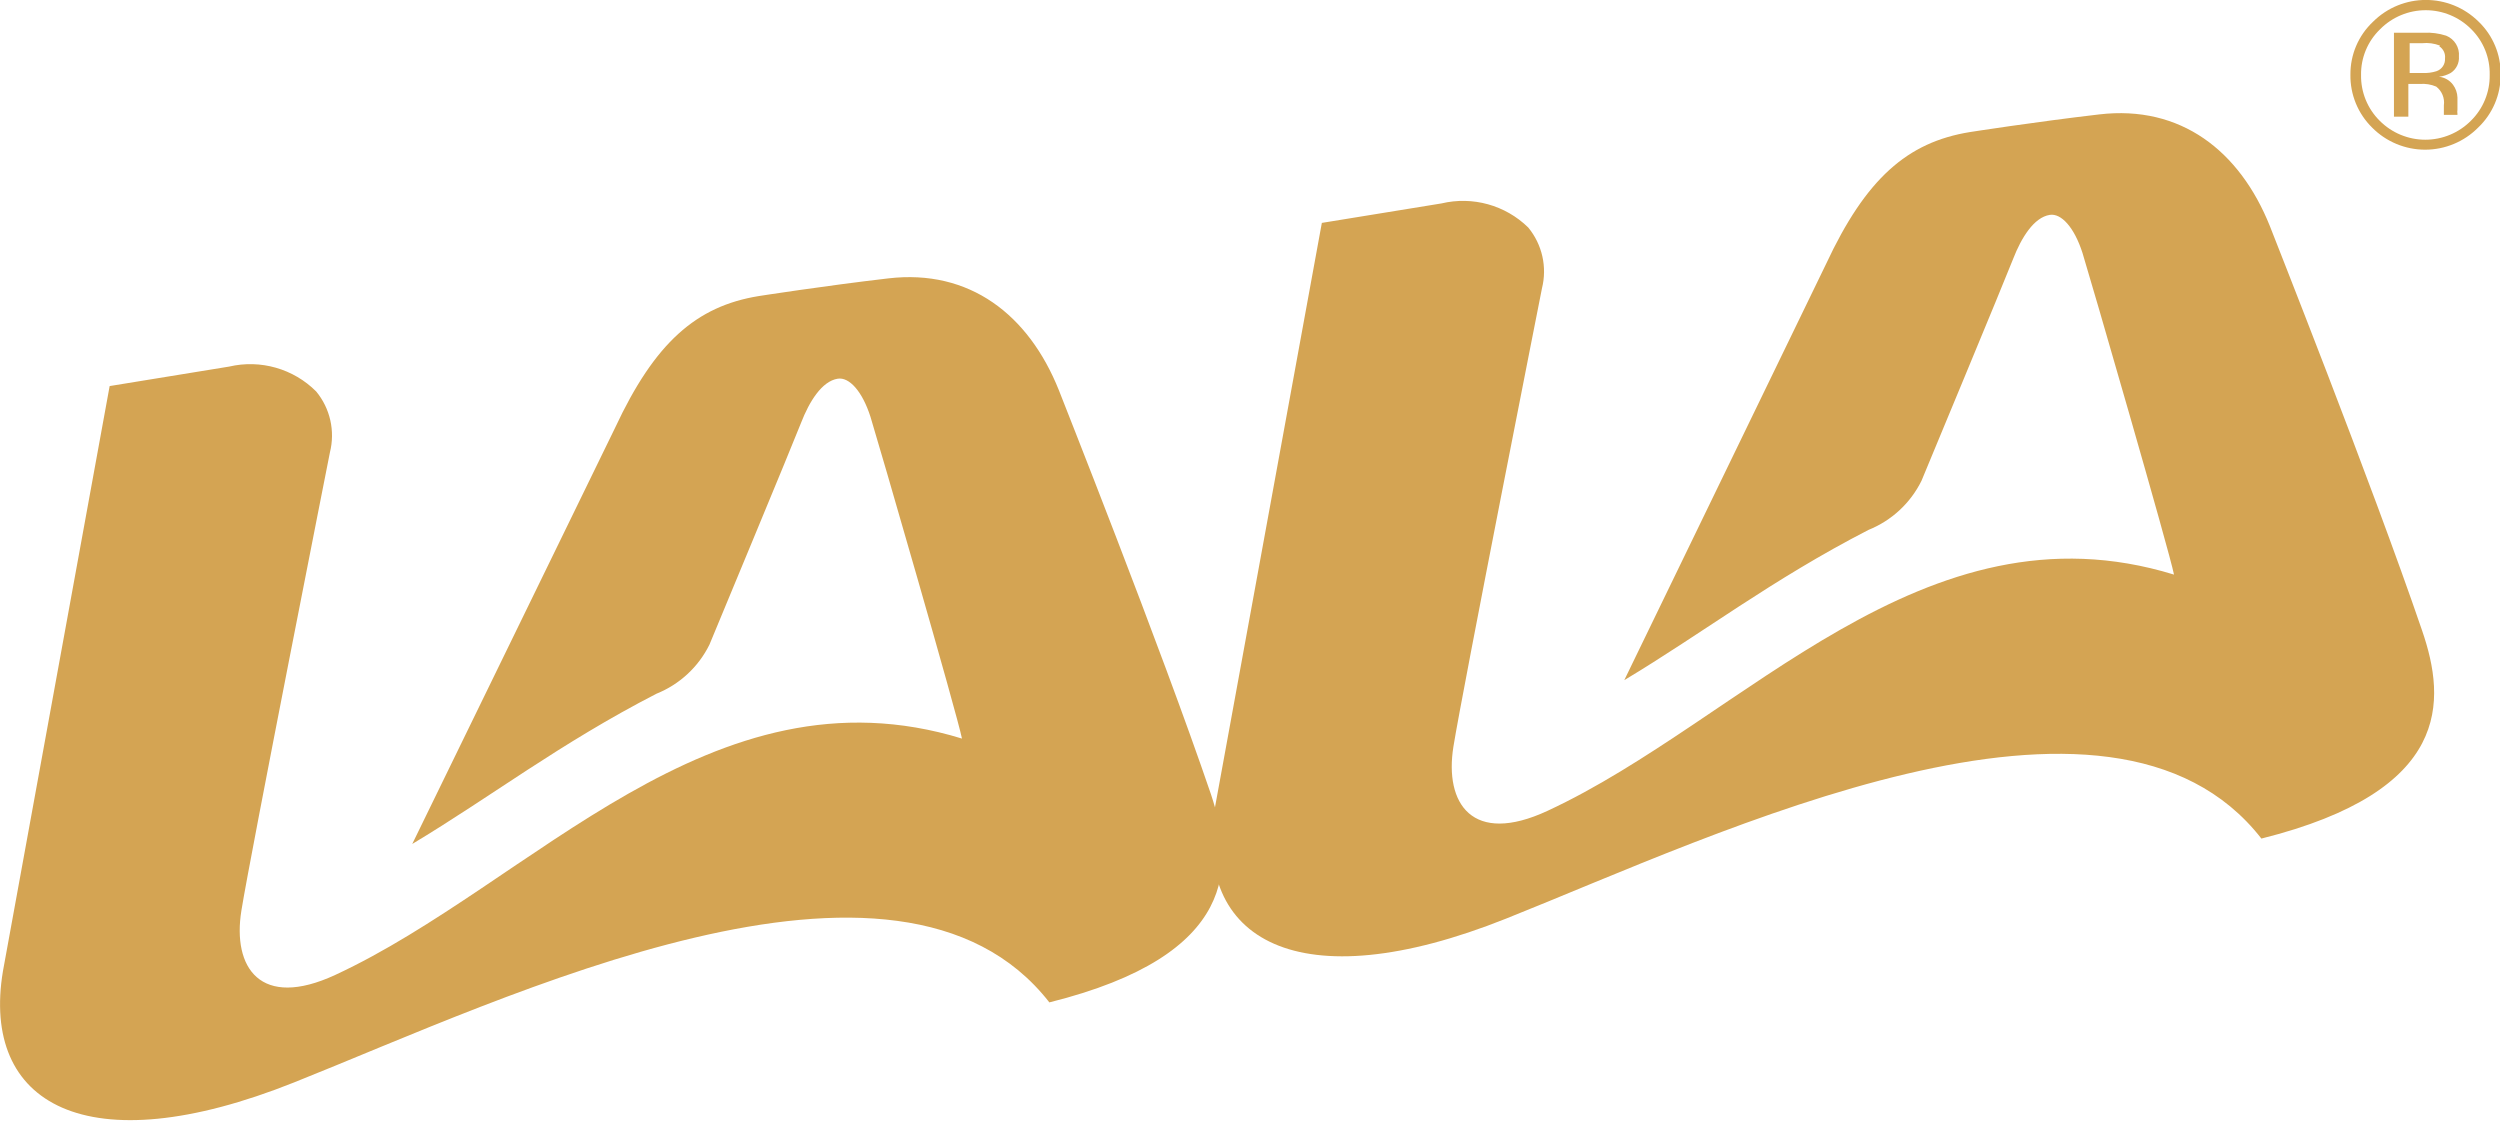
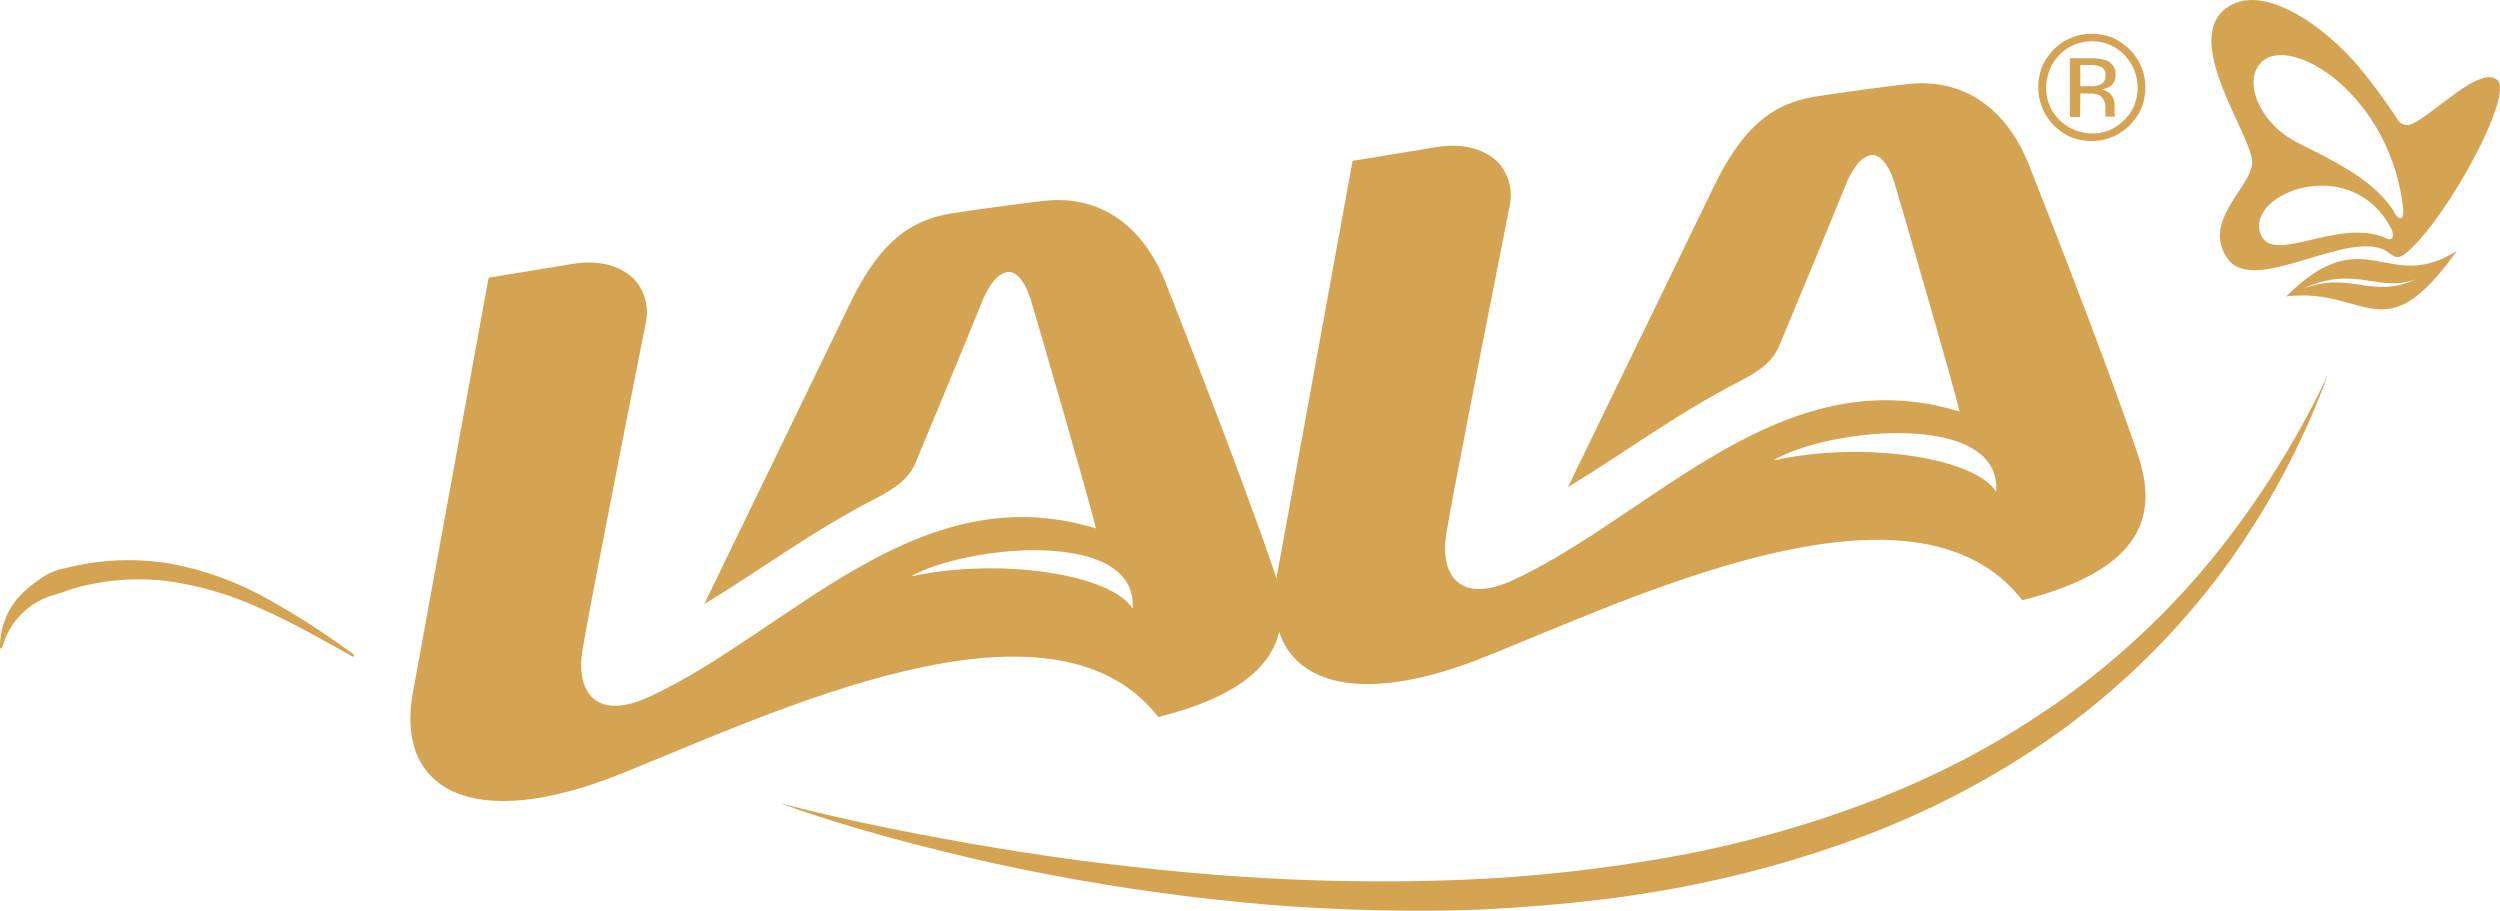
- <svg xmlns="http://www.w3.org/2000/svg" viewBox="0 0 152.76 68.45">
+ <svg xmlns="http://www.w3.org/2000/svg" viewBox="0 0 340.5 124">
  <defs>
    <style>.cls-1{fill:#d4a453;}</style>
  </defs>
  <g id="Layer_2" data-name="Layer 2">
-     <g id="Layer_1-2" data-name="Layer 1">
-       <path class="cls-1" d="M74,48.55c-3.1-9.1-9.24-24.54-9.3-24.71-1.85-4.62-5.46-7.41-10.42-6.83-3.94.46-7.91,1.08-7.91,1.08-3.83.62-6.36,2.85-8.79,8.06L25.19,51.57c4.8-2.88,9-6.13,14.92-9.18a6.18,6.18,0,0,0,3.24-3s5.1-12.27,5.6-13.56,1.27-2.54,2.24-2.69c.69-.11,1.49.74,2,2.33.44,1.41,5.33,18.29,5.59,19.66-15.32-4.71-26.26,8.86-38.29,14.44-4.59,2.13-6.3-.45-5.74-3.93s5.41-28,5.41-28a4.23,4.23,0,0,0-.84-3.72A5.69,5.69,0,0,0,14,22.4L6.7,23.59.18,59.34c-1.35,8.1,5.07,11.88,17.79,6.8,13-5.18,36.89-16.78,46.15-4.89C75.74,58.35,75.42,52.85,74,48.55Z" />
-       <path class="cls-1" d="M148,38.53c-3.11-9.1-9.24-24.54-9.3-24.71-1.85-4.62-5.46-7.41-10.42-6.83-3.94.46-7.91,1.08-7.91,1.08-3.83.62-6.36,2.85-8.79,8.06L99.25,41.56c4.8-2.88,9-6.13,14.92-9.18a6.19,6.19,0,0,0,3.24-3s5.1-12.27,5.6-13.56,1.27-2.54,2.24-2.69c.69-.11,1.49.74,2,2.33.44,1.41,5.33,18.29,5.59,19.65-15.32-4.71-26.26,8.86-38.29,14.44-4.59,2.13-6.3-.45-5.74-3.93s5.41-28,5.41-28a4.23,4.23,0,0,0-.84-3.72,5.69,5.69,0,0,0-5.3-1.47l-7.31,1.19L74.24,49.33c-1.35,8.1,5.07,11.88,17.79,6.8,13-5.18,36.89-16.78,46.15-4.89C149.81,48.33,149.48,42.84,148,38.53Z" />
-       <path class="cls-1" d="M151.42,7.8a4.56,4.56,0,0,1-6.47,0,4.44,4.44,0,0,1-1.33-3.24A4.39,4.39,0,0,1,145,1.33a4.58,4.58,0,0,1,6.46,0,4.39,4.39,0,0,1,1.34,3.23A4.43,4.43,0,0,1,151.42,7.8Zm-6-6a3.8,3.8,0,0,0-1.15,2.78,3.85,3.85,0,0,0,1.14,2.8,3.93,3.93,0,0,0,5.57,0,3.84,3.84,0,0,0,1.15-2.8A3.8,3.8,0,0,0,151,1.78a3.92,3.92,0,0,0-5.56,0ZM148.1,2a3.84,3.84,0,0,1,1.37.18,1.25,1.25,0,0,1,.78,1.27,1.1,1.1,0,0,1-.49,1,1.89,1.89,0,0,1-.73.24,1.23,1.23,0,0,1,.86.49,1.38,1.38,0,0,1,.27.78v.37c0,.12,0,.24,0,.37a.84.84,0,0,0,0,.26l0,.06h-.83V7l0-.16v-.4a1.23,1.23,0,0,0-.47-1.15,2.13,2.13,0,0,0-1-.16h-.7v2h-.88V2Zm1,.79A2.32,2.32,0,0,0,148,2.64h-.76V4.46h.8a2.4,2.4,0,0,0,.84-.11.77.77,0,0,0,.52-.78A.77.77,0,0,0,149.05,2.83Z" />
+     <g id="Capa_1" data-name="Capa 1">
+       <path class="cls-1" d="M340.15,10.9c-2.37-2.06-8.74,4.74-11.69,6a1.5,1.5,0,0,1-1.86-.55,78.1,78.1,0,0,0-5.27-7.18C316.7,3.64,308.82-1.88,304,.62c-7.81,4,3.2,18.3,2.74,21.75s-6.83,7.83-3.35,12.85c3.64,5.27,17.22-4.65,22.06-.73.9.73,1.39.76,2.54-.26C333.67,29.15,342.37,12.83,340.15,10.9ZM325,32.47c-6.43-3-15.61,3.88-17.16-.72-1.87-5.51,12.51-11,17.87-.55C326.18,32.21,325.82,32.88,325,32.47Zm1.1-3.56c-2.7-4.58-9.21-7.44-13.22-9.5-5.17-2.66-7.35-8.23-5-10.81,3.83-4.24,17.73,4.16,19.45,19.9C327.42,30,326.79,30.14,326.06,28.91Z" />
+       <path class="cls-1" d="M311.38,40.37c11-1.32,13.23,7.94,23.25-6.22C325.17,40.23,322.14,29.63,311.38,40.37Zm2.31-1.06C320.83,36,324,40,329.13,38,322.89,40.86,320.4,36.86,313.69,39.31Z" />
+       <path class="cls-1" d="M283.34,12.73h1.11A3.44,3.44,0,0,1,286,13a2,2,0,0,1,.75,1.83v.63l0,.26s0,.06,0,.09a.19.19,0,0,0,0,.07h1.31l0-.1a1.29,1.29,0,0,1-.06-.41c0-.21,0-.41,0-.59v-.59a2.18,2.18,0,0,0-.44-1.23,1.93,1.93,0,0,0-1.37-.78,3,3,0,0,0,1.16-.39,1.74,1.74,0,0,0,.78-1.57,2,2,0,0,0-1.24-2,6.16,6.16,0,0,0-2.18-.28h-2.79v8h1.4Zm0-3.88h1.21a3.79,3.79,0,0,1,1.7.29,1.23,1.23,0,0,1,.53,1.17,1.22,1.22,0,0,1-.82,1.25,3.84,3.84,0,0,1-1.35.18h-1.27ZM157.77,97.66h0c11.18-2.8,15.38-7.11,16.45-11.59,2.46,7.44,12.11,9.76,27.9,3.45,20.61-8.23,58.6-26.66,73.32-7.77h0c18.46-4.62,17.95-13.35,15.62-20.19-4.93-14.46-14.68-39-14.78-39.25-2.95-7.34-8.67-11.77-16.56-10.85-6.26.72-12.57,1.71-12.57,1.71-6.08,1-10.1,4.54-14,12.81l-19.6,40.37h0c7.62-4.58,14.3-9.74,23.7-14.58,2.25-1.16,4.27-2.56,5.15-4.83,0,0,8.11-19.5,8.9-21.55s2-4,3.55-4.27c1.09-.17,2.36,1.18,3.15,3.71.7,2.24,8.46,29,8.89,31.22h0C242.59,48.6,225.21,70.15,206.1,79c-7.3,3.38-10-.72-9.13-6.24s8.6-44.5,8.6-44.5a6.74,6.74,0,0,0-1.32-5.91c-1.8-2-4.87-2.91-8.43-2.34l-11.6,1.9h0l-10.36,56.8c0,.06,0,.11,0,.17-.14-.48-.28-1-.44-1.41-4.94-14.46-14.68-39-14.78-39.26-3-7.33-8.68-11.76-16.56-10.84-6.26.72-12.57,1.71-12.57,1.71-6.08,1-10.1,4.53-14,12.8L95.92,82.27h0c7.62-4.57,14.3-9.73,23.7-14.57,2.25-1.16,4.27-2.56,5.15-4.84,0,0,8.1-19.49,8.89-21.54s2-4,3.56-4.27c1.09-.18,2.36,1.17,3.15,3.7.7,2.25,8.46,29,8.89,31.22h0c-24.33-7.47-41.71,14.08-60.82,22.93-7.3,3.38-10-.71-9.13-6.23s8.6-44.5,8.6-44.5a6.71,6.71,0,0,0-1.33-5.91c-1.79-2-4.86-2.91-8.42-2.34l-11.61,1.9h0L56.18,94.63C54,107.5,64.23,113.51,84.45,105.44,105.06,97.2,143.05,78.77,157.77,97.66ZM271.88,67h0c-2.68-4.54-17.72-7.07-30.37-4.29h0C248.92,58.29,272.66,55.84,271.88,67Zm-148,11.61h0c7.42-4.36,31.16-6.81,30.38,4.3h0C151.52,78.32,136.48,75.79,123.83,78.56ZM280.69,17.89a6.3,6.3,0,0,0,3,1.22,7.28,7.28,0,0,0,7.17-3,6.36,6.36,0,0,0,1.24-3,7.25,7.25,0,0,0-3-7.17,6.32,6.32,0,0,0-2.95-1.23,7.26,7.26,0,0,0-7.24,3,6.27,6.27,0,0,0-1.2,3A7.33,7.33,0,0,0,280.69,17.89ZM281,7a6.24,6.24,0,0,1,7.83,0,6.49,6.49,0,0,1,2.26,5.82,6,6,0,0,1-1.76,3.52,6,6,0,0,1-3.74,1.81,6.42,6.42,0,0,1-5.7-2.5,6.06,6.06,0,0,1-1.16-2.86A6.52,6.52,0,0,1,281,7Z" />
+       <path class="cls-1" d="M279.47,96.22c-2.06,1.36-4.1,2.73-6.24,4l-1.58.94c-.53.31-1.08.6-1.61.9l-1.62.89c-.54.3-1.08.59-1.63.85a119.45,119.45,0,0,1-13.53,5.92,152.56,152.56,0,0,1-28.58,7.49,208.66,208.66,0,0,1-29.56,2.75,284.85,284.85,0,0,1-29.78-.83c-5-.38-9.91-.92-14.85-1.51s-9.88-1.31-14.8-2.13-9.84-1.71-14.73-2.71q-3.67-.73-7.33-1.58t-7.29-1.77c4.71,1.72,9.51,3.17,14.34,4.51s9.71,2.52,14.61,3.63a291.67,291.67,0,0,0,29.74,4.9l3.75.39,3.76.35c2.51.2,5,.37,7.54.49q7.54.39,15.12.33c5.05,0,10.09-.3,15.13-.72s10.06-1,15.06-1.84a152.23,152.23,0,0,0,29.32-7.93A115.5,115.5,0,0,0,281.42,99,105.05,105.05,0,0,0,293,89a102.11,102.11,0,0,0,9.9-11.5A107.85,107.85,0,0,0,317.08,51a123.3,123.3,0,0,1-15.89,25.22A106.7,106.7,0,0,1,279.47,96.22Z" />
+       <path class="cls-1" d="M36.46,81.58a43.51,43.51,0,0,0-13.31-4.83,35.06,35.06,0,0,0-14.34.65,8.5,8.5,0,0,0-3.44,1.52A14.52,14.52,0,0,0,2.49,81.4,10.17,10.17,0,0,0,0,88.18a.15.15,0,0,0,.15.15.15.15,0,0,0,.15-.11A10.09,10.09,0,0,1,3.85,82.8,10.3,10.3,0,0,1,6.6,81.27c1-.33,2-.58,3-1A32.57,32.57,0,0,1,22.8,79.14a45.37,45.37,0,0,1,13,3.87C39.94,84.86,44,87.17,48,89.42a.15.15,0,0,0,.2-.06.16.16,0,0,0,0-.2A110.15,110.15,0,0,0,36.46,81.58Z" />
    </g>
  </g>
</svg>
